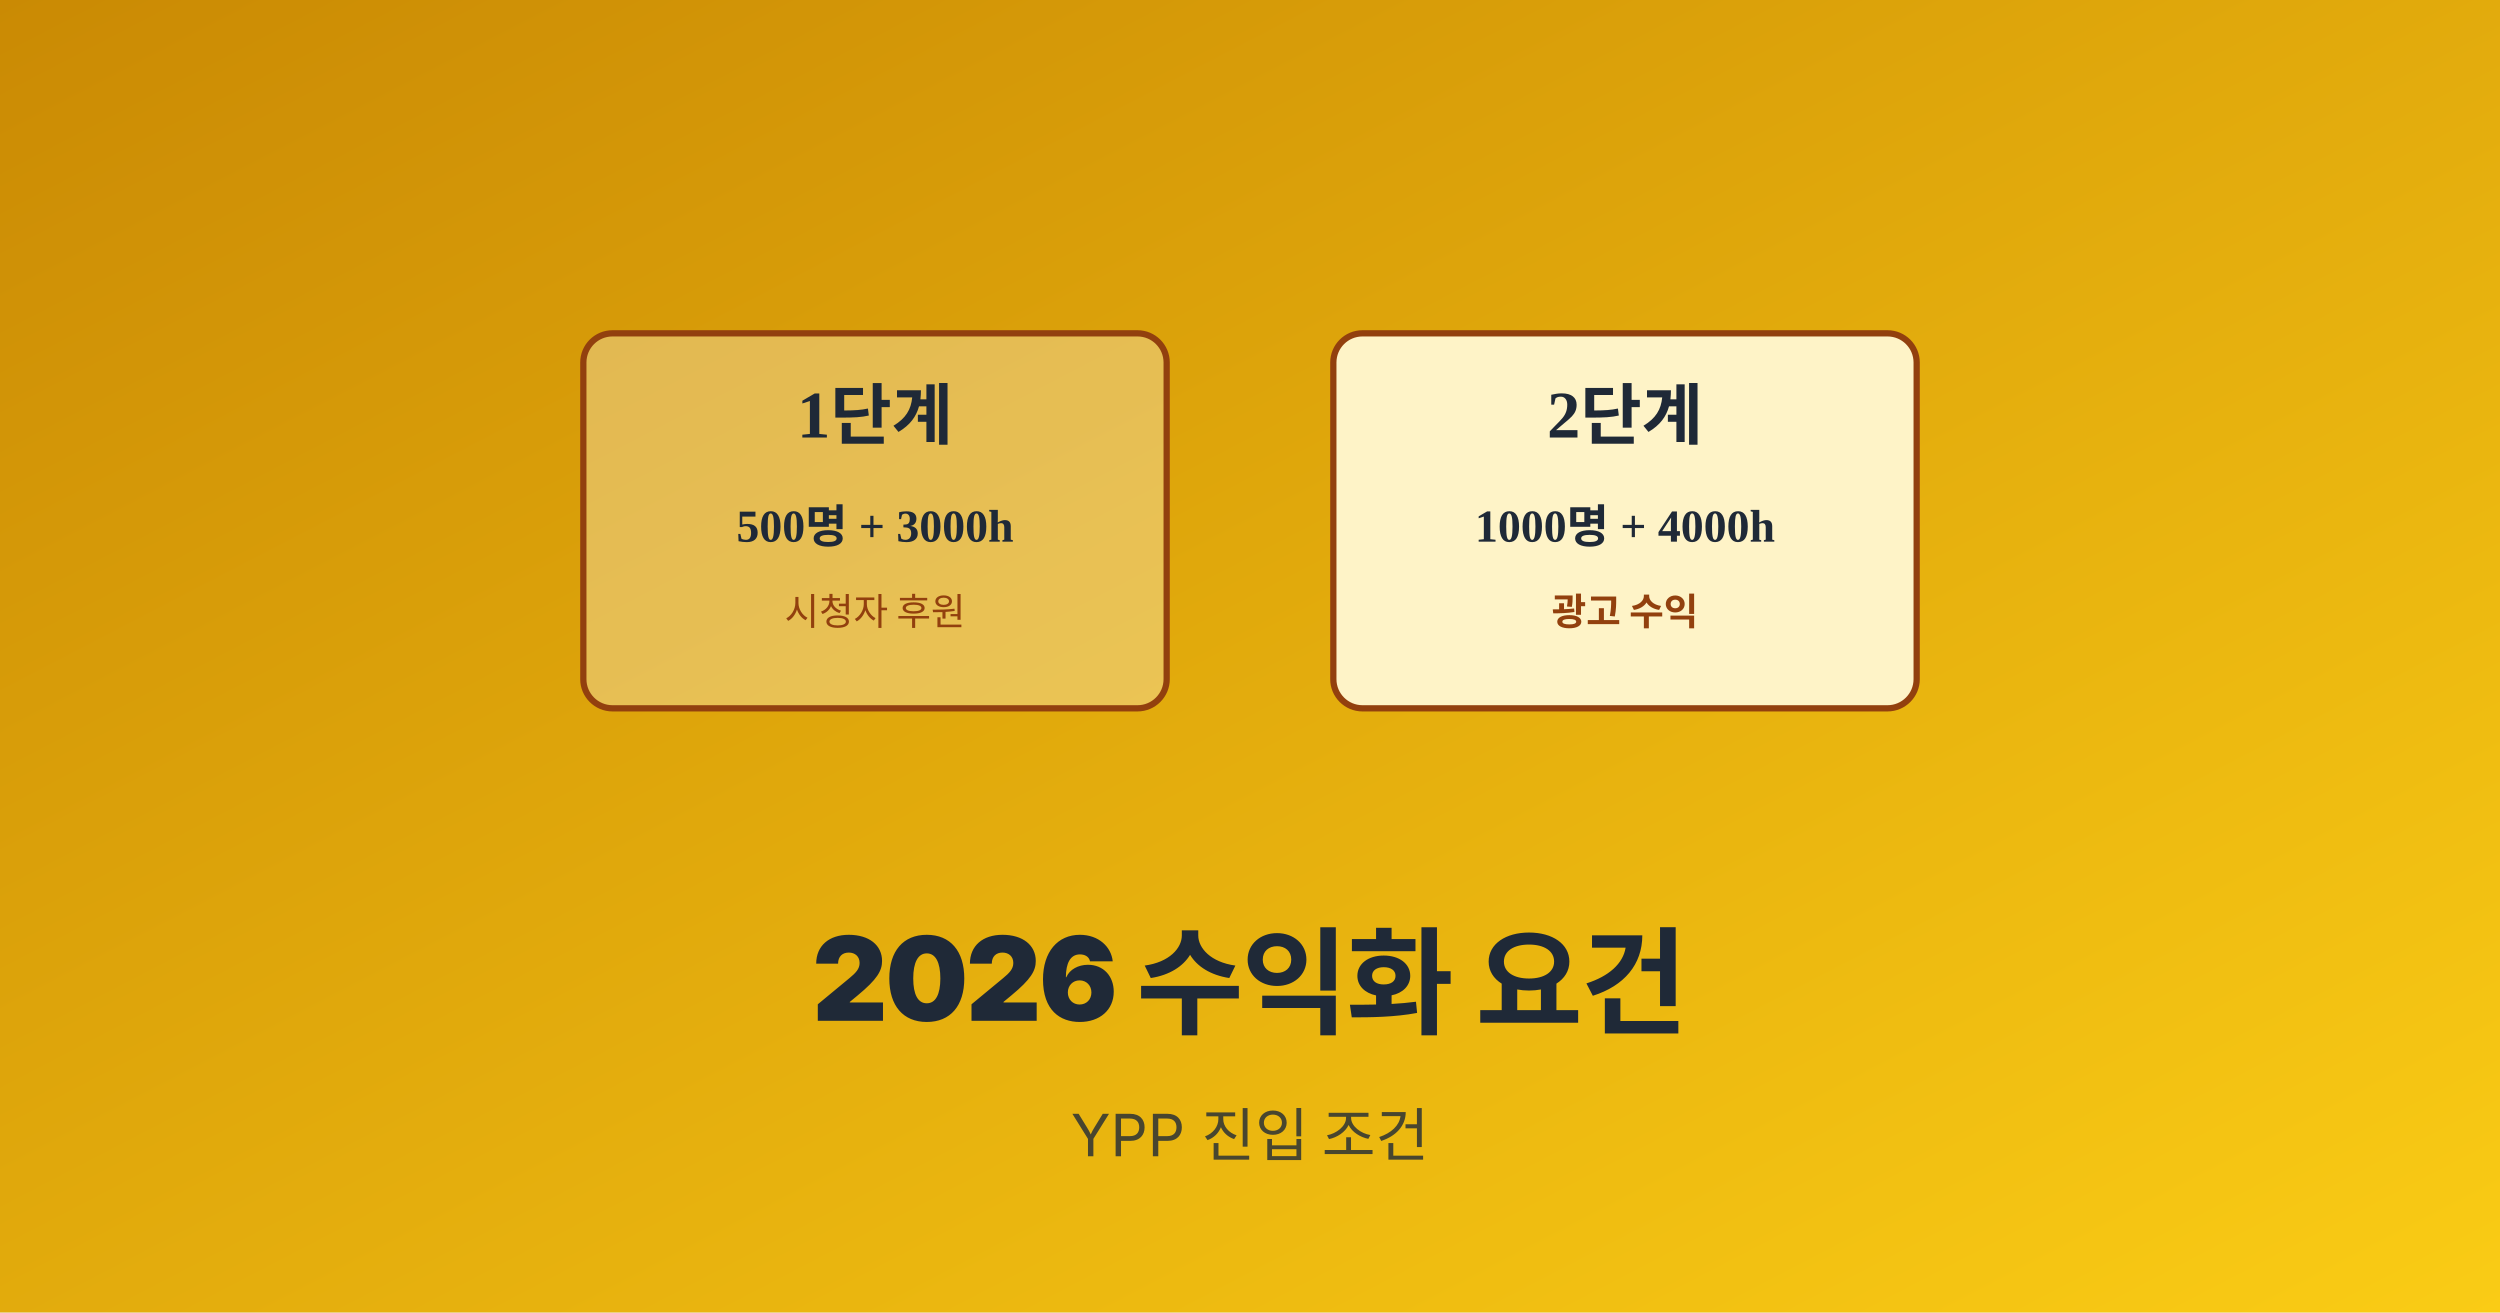
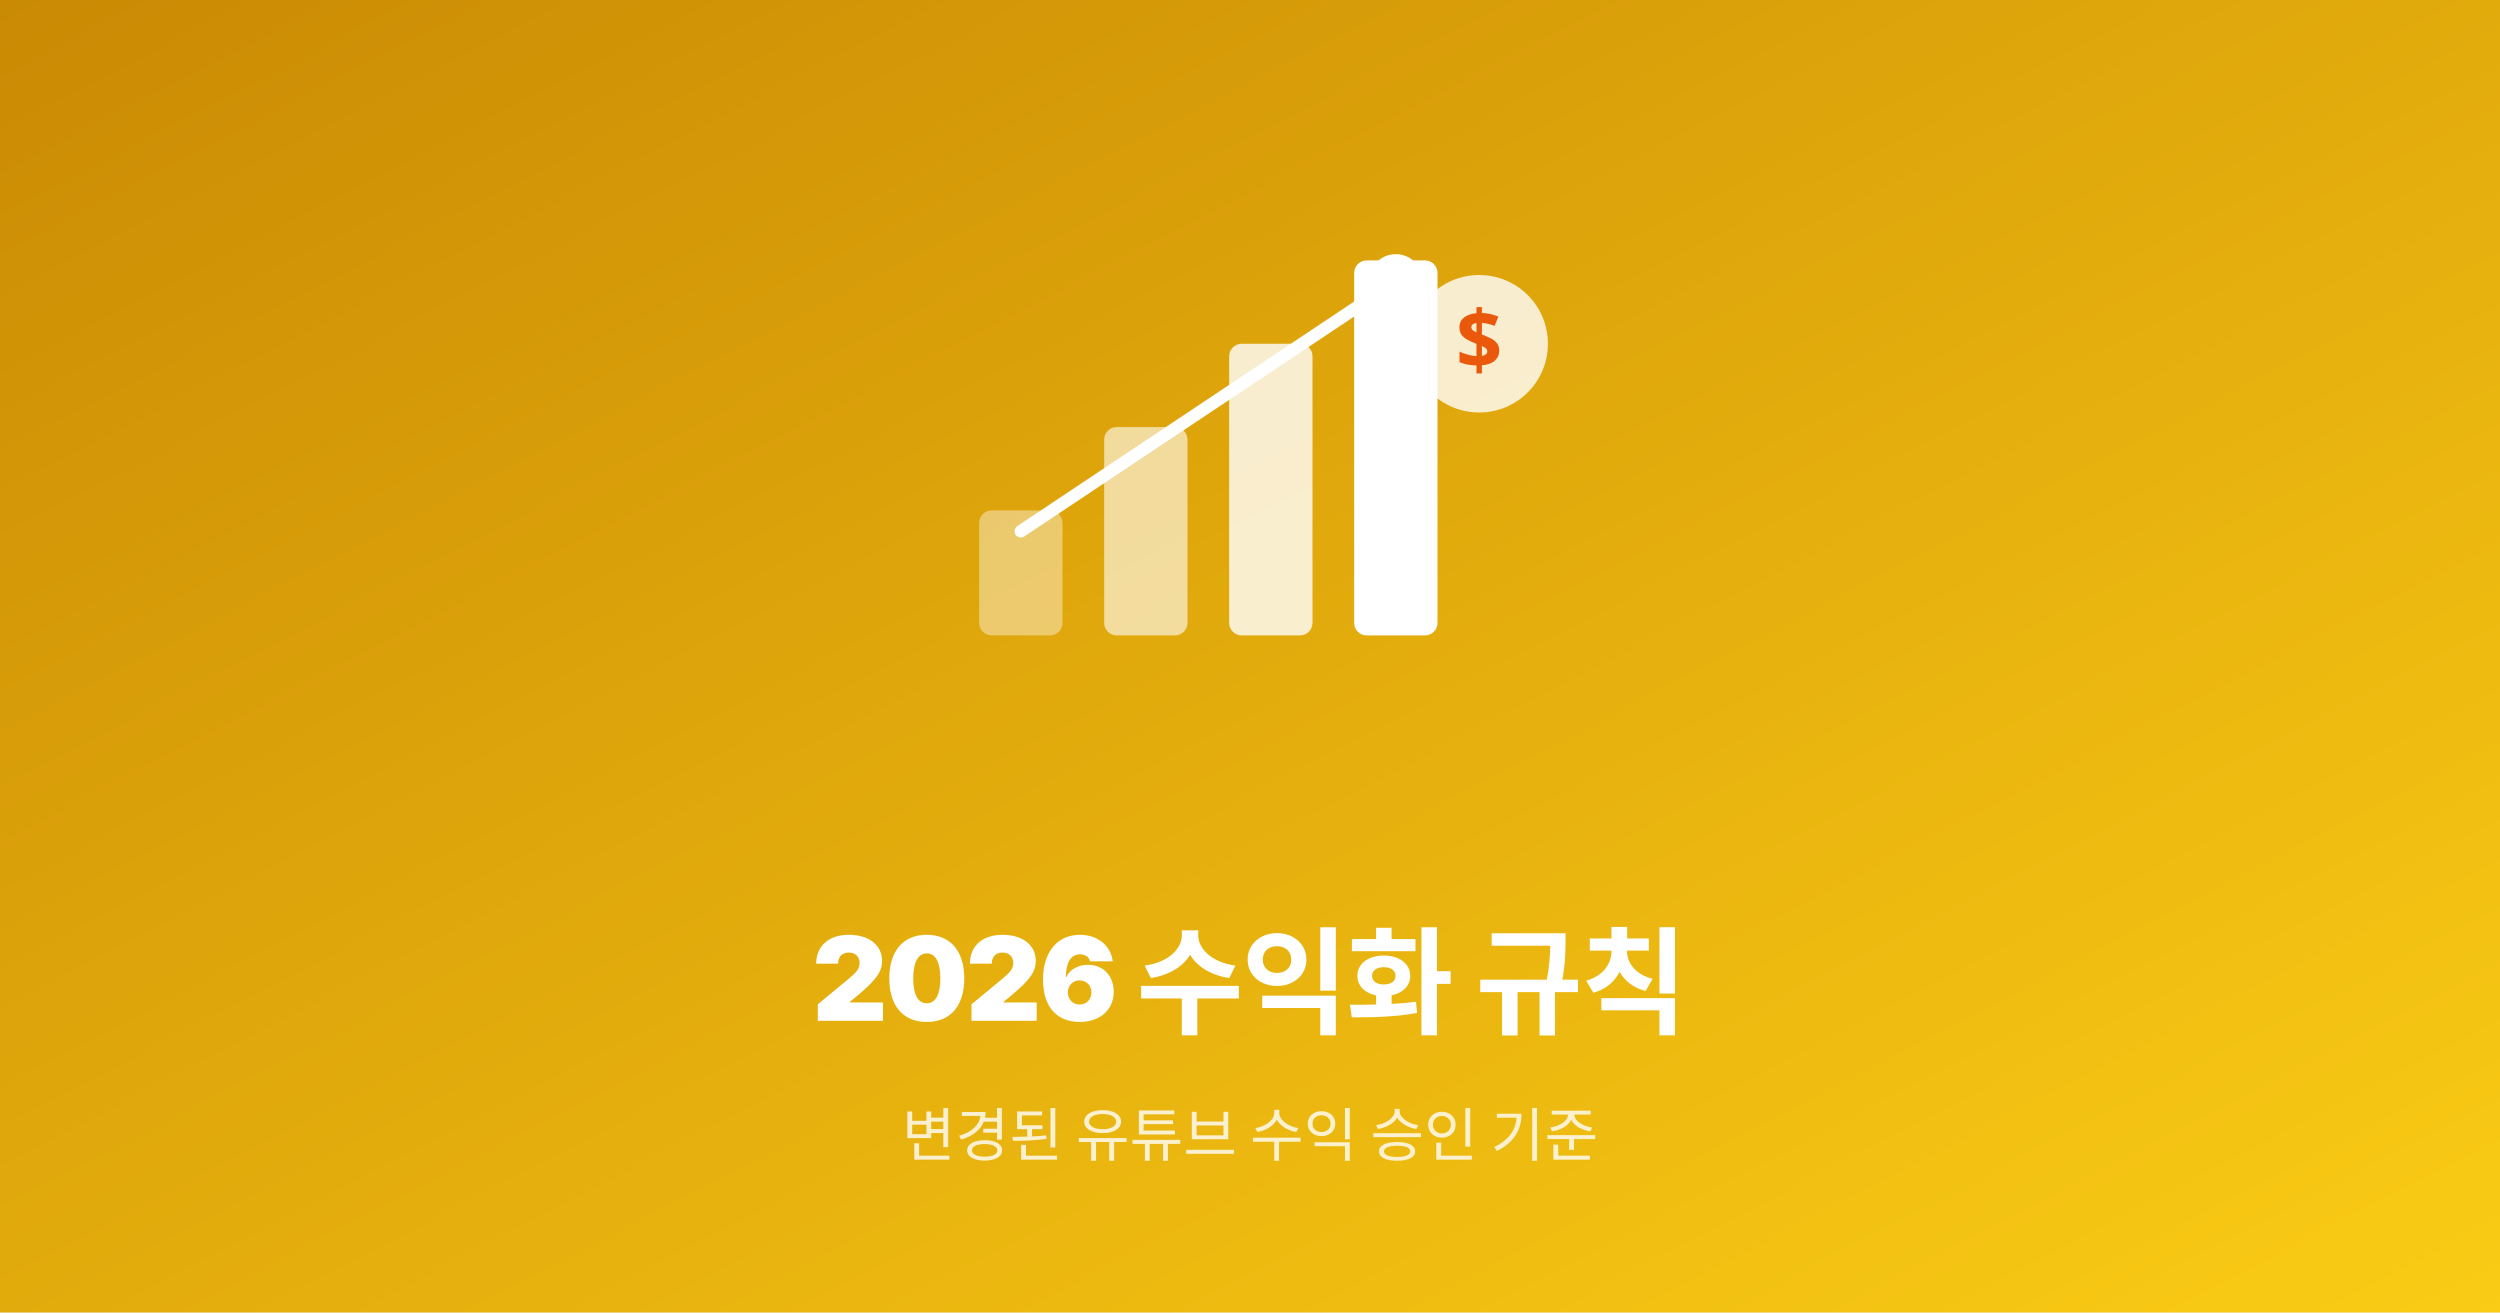
<svg xmlns="http://www.w3.org/2000/svg" viewBox="0 0 1200 630" width="1200" height="630">
  <defs>
    <linearGradient id="bg" x1="0%" y1="0%" x2="100%" y2="100%">
      <stop offset="0%" stop-color="#ca8a04" />
      <stop offset="100%" stop-color="#facc15" />
    </linearGradient>
  </defs>
  <rect width="1200" height="630" fill="url(#bg)" />
-   <g transform="translate(280, 160)">
-     <rect x="0" y="0" width="280" height="180" rx="14" fill="rgba(255,255,255,0.3)" stroke="#92400e" stroke-width="3" />
-     <text x="140" y="50" font-size="32" font-weight="900" fill="#1f2937" text-anchor="middle">1단계</text>
-     <text x="140" y="100" font-size="22" font-weight="700" fill="#1f2937" text-anchor="middle">500명 + 3000h</text>
-     <text x="140" y="140" font-size="18" fill="#92400e" text-anchor="middle">시청자 후원</text>
-     <rect x="360" y="0" width="280" height="180" rx="14" fill="#fef3c7" stroke="#92400e" stroke-width="3" />
-     <text x="500" y="50" font-size="32" font-weight="900" fill="#1f2937" text-anchor="middle">2단계</text>
-     <text x="500" y="100" font-size="22" font-weight="700" fill="#1f2937" text-anchor="middle">1000명 + 4000h</text>
-     <text x="500" y="140" font-size="18" font-weight="800" fill="#92400e" text-anchor="middle">광고 수익</text>
+   <g transform="translate(600, 215)">
+     <rect x="-130" y="30" width="40" height="60" rx="6" fill="#ffffff" opacity="0.4" />
+     <rect x="-70" y="-10" width="40" height="100" rx="6" fill="#ffffff" opacity="0.6" />
+     <rect x="-10" y="-50" width="40" height="140" rx="6" fill="#ffffff" opacity="0.8" />
+     <rect x="50" y="-90" width="40" height="180" rx="6" fill="#ffffff" />
+     <polyline points="-110,40 -50,0 10,-40 70,-80" fill="none" stroke="#ffffff" stroke-width="6" stroke-linecap="round" />
+     <circle cx="70" cy="-80" r="12" fill="#ffffff" stroke="#ffffff" stroke-width="2" />
+     <g transform="translate(110, -50) scale(1.5)">
+       <circle cx="0" cy="0" r="22" fill="#ffffff" opacity="0.8" />
+       <text x="0" y="8" font-size="26" font-weight="900" text-anchor="middle" fill="#ea580c" font-family="sans-serif">$</text>
+     </g>
  </g>
-   <text x="600" y="490" font-size="56" font-weight="900" fill="#1f2937" text-anchor="middle" font-family="Pretendard,system-ui,-apple-system,sans-serif" letter-spacing="-0.02em">2026 수익화 요건</text>
-   <text x="600" y="555" font-size="28" font-weight="400" fill="#1f2937" opacity="0.8" text-anchor="middle" font-family="Pretendard,system-ui,-apple-system,sans-serif">YPP 진입 조건</text>
+   <text x="600" y="490" font-size="56" font-weight="900" fill="#ffffff" text-anchor="middle" font-family="Pretendard,system-ui,-apple-system,sans-serif" letter-spacing="-0.02em">2026 수익화 규칙</text>
+   <text x="600" y="555" font-size="28" font-weight="400" fill="#ffffff" opacity="0.8" text-anchor="middle" font-family="Pretendard,system-ui,-apple-system,sans-serif">변경된 유튜브 수익 승인 기준</text>
</svg>
